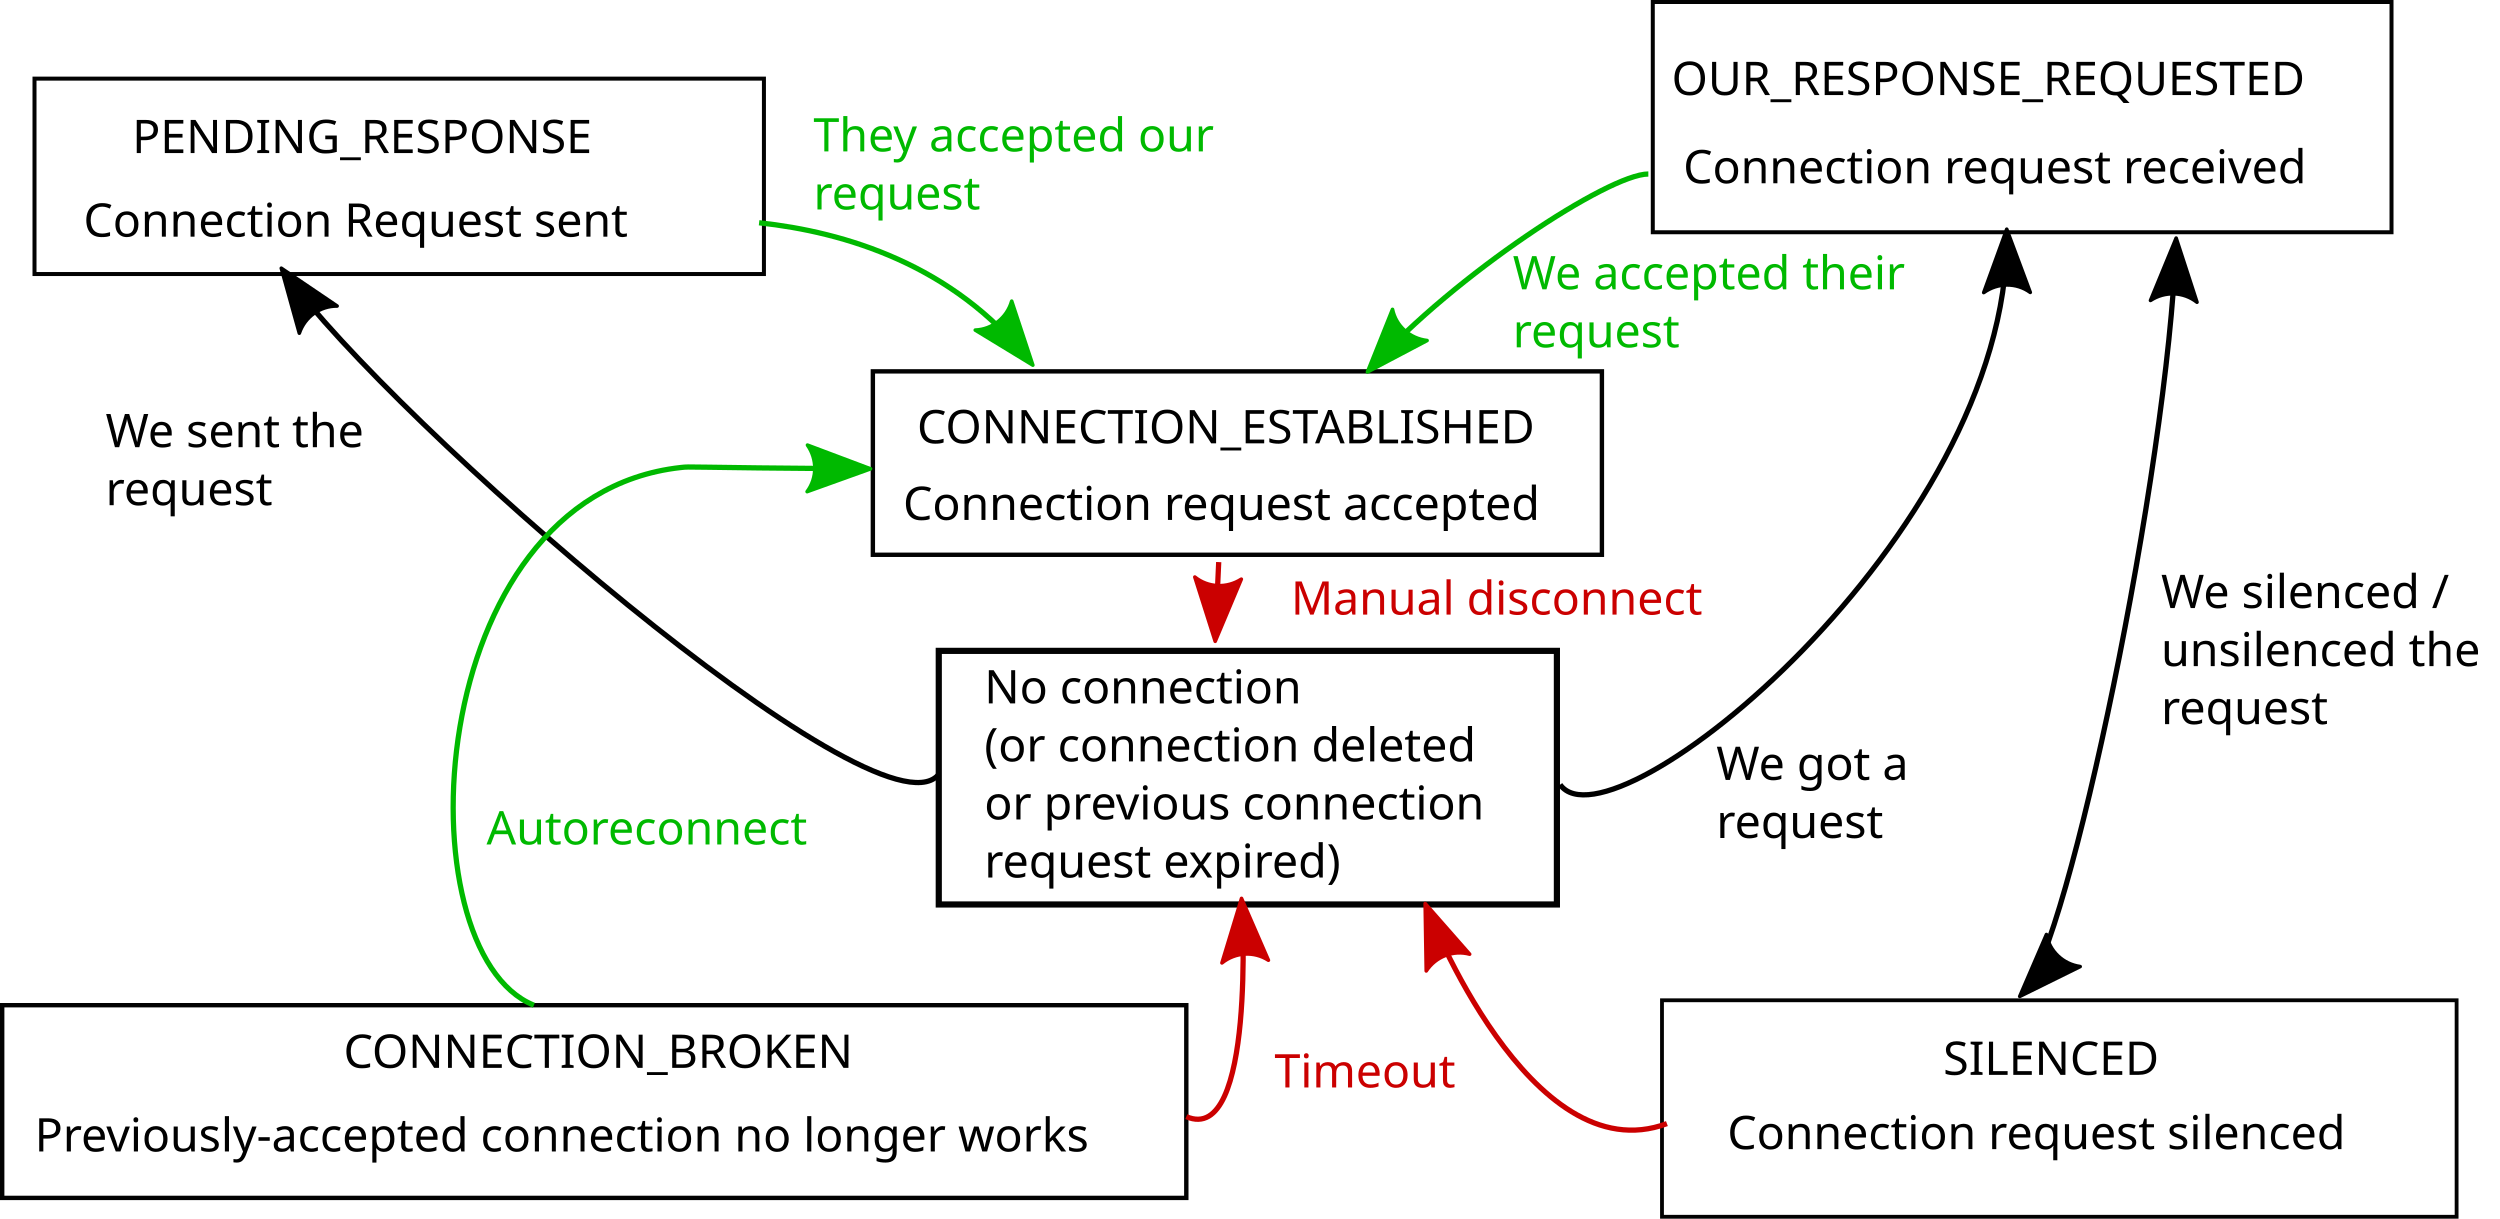
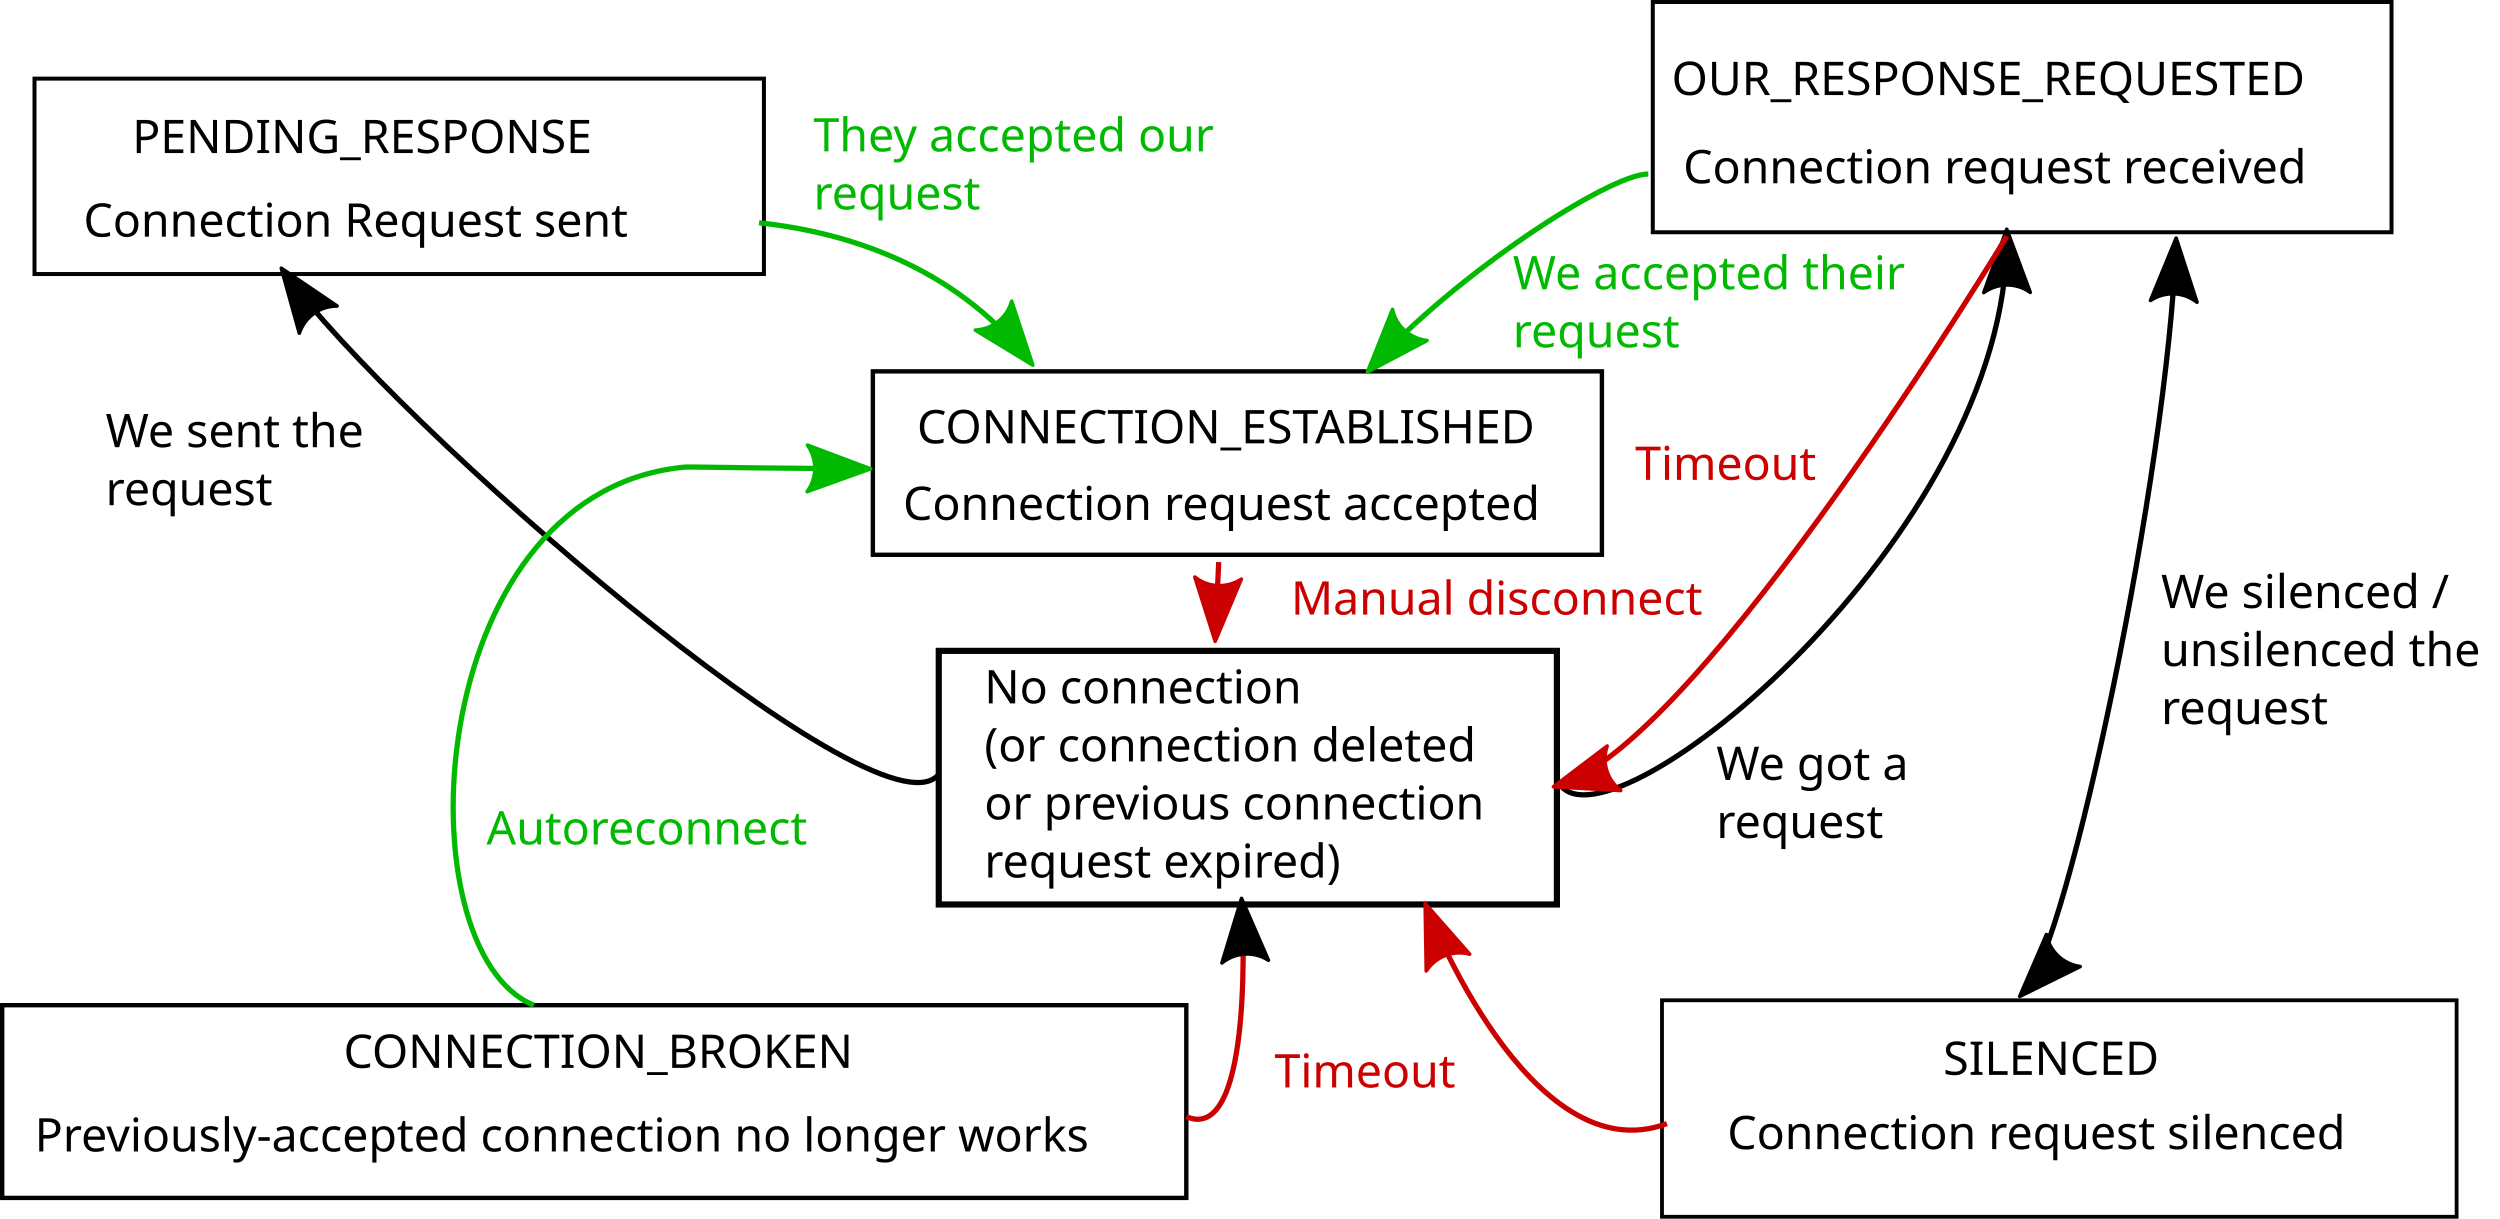
<svg xmlns="http://www.w3.org/2000/svg" width="284.892mm" height="138.877mm" viewBox="0 0 284.892 138.877" version="1.1" id="svg8">
  <defs id="defs2">
+     <marker orient="auto" refY="0" refX="0" id="marker7381" style="overflow:visible">
+       <path id="path7379" style="fill:#cb0000;fill-opacity:1;fill-rule:evenodd;stroke:#cb0000;stroke-width:0.625;stroke-linejoin:round;stroke-opacity:1" d="M 8.719,4.034 -2.207,0.016 8.719,-4.002 c -1.745,2.372 -1.735,5.617 -6e-7,8.035 z" transform="matrix(-1.1,0,0,-1.1,-1.1,0)" />
+     </marker>
    <marker orient="auto" refY="0" refX="0" id="Arrow2Lstart" style="overflow:visible">
      <path id="path1030" style="fill:#000000;fill-opacity:1;fill-rule:evenodd;stroke:#000000;stroke-width:0.625;stroke-linejoin:round;stroke-opacity:1" d="M 8.719,4.034 -2.207,0.016 8.719,-4.002 c -1.745,2.372 -1.735,5.617 -6e-7,8.035 z" transform="matrix(1.1,0,0,1.1,1.1,0)" />
    </marker>
    <marker style="overflow:visible" id="marker2620" refX="0" refY="0" orient="auto">
      <path transform="matrix(-1.1,0,0,-1.1,-1.1,0)" d="M 8.719,4.034 -2.207,0.016 8.719,-4.002 c -1.745,2.372 -1.735,5.617 -6e-7,8.035 z" style="fill:#000000;fill-opacity:1;fill-rule:evenodd;stroke:#000000;stroke-width:0.625;stroke-linejoin:round;stroke-opacity:1" id="path2618" />
    </marker>
    <marker style="overflow:visible" id="marker2520" refX="0" refY="0" orient="auto">
      <path transform="matrix(-1.1,0,0,-1.1,-1.1,0)" d="M 8.719,4.034 -2.207,0.016 8.719,-4.002 c -1.745,2.372 -1.735,5.617 -6e-7,8.035 z" style="fill:#000000;fill-opacity:1;fill-rule:evenodd;stroke:#000000;stroke-width:0.625;stroke-linejoin:round;stroke-opacity:1" id="path2518" />
    </marker>
    <marker orient="auto" refY="0" refX="0" id="marker2330" style="overflow:visible">
      <path id="path2328" style="fill:#000000;fill-opacity:1;fill-rule:evenodd;stroke:#000000;stroke-width:0.625;stroke-linejoin:round;stroke-opacity:1" d="M 8.719,4.034 -2.207,0.016 8.719,-4.002 c -1.745,2.372 -1.735,5.617 -6e-7,8.035 z" transform="matrix(-1.1,0,0,-1.1,-1.1,0)" />
    </marker>
    <marker style="overflow:visible" id="marker2188" refX="0" refY="0" orient="auto">
-       <path transform="matrix(-1.1,0,0,-1.1,-1.1,0)" d="M 8.719,4.034 -2.207,0.016 8.719,-4.002 c -1.745,2.372 -1.735,5.617 -6e-7,8.035 z" style="fill:#cb0000;fill-opacity:1;fill-rule:evenodd;stroke:#cb0000;stroke-width:0.625;stroke-linejoin:round;stroke-opacity:1" id="path2186" />
+       <path transform="matrix(-1.1,0,0,-1.1,-1.1,0)" d="M 8.719,4.034 -2.207,0.016 8.719,-4.002 c -1.745,2.372 -1.735,5.617 -6e-7,8.035 z" style="fill:#000000;fill-opacity:1;fill-rule:evenodd;stroke:#000000;stroke-width:0.625;stroke-linejoin:round;stroke-opacity:1" id="path2186" />
    </marker>
    <marker style="overflow:visible" id="marker2100" refX="0" refY="0" orient="auto">
      <path transform="matrix(-1.1,0,0,-1.1,-1.1,0)" d="M 8.719,4.034 -2.207,0.016 8.719,-4.002 c -1.745,2.372 -1.735,5.617 -6e-7,8.035 z" style="fill:#cb0000;fill-opacity:1;fill-rule:evenodd;stroke:#cb0000;stroke-width:0.625;stroke-linejoin:round;stroke-opacity:1" id="path2098" />
    </marker>
    <marker orient="auto" refY="0" refX="0" id="marker2012" style="overflow:visible">
      <path id="path2010" style="fill:#cb0000;fill-opacity:1;fill-rule:evenodd;stroke:#cb0000;stroke-width:0.625;stroke-linejoin:round;stroke-opacity:1" d="M 8.719,4.034 -2.207,0.016 8.719,-4.002 c -1.745,2.372 -1.735,5.617 -6e-7,8.035 z" transform="matrix(-1.1,0,0,-1.1,-1.1,0)" />
    </marker>
    <marker style="overflow:visible" id="marker1908" refX="0" refY="0" orient="auto">
      <path transform="matrix(-1.1,0,0,-1.1,-1.1,0)" d="M 8.719,4.034 -2.207,0.016 8.719,-4.002 c -1.745,2.372 -1.735,5.617 -6e-7,8.035 z" style="fill:#00b900;fill-opacity:1;fill-rule:evenodd;stroke:#00b900;stroke-width:0.625;stroke-linejoin:round;stroke-opacity:1" id="path1906" />
    </marker>
    <marker style="overflow:visible" id="marker1832" refX="0" refY="0" orient="auto">
      <path transform="matrix(-1.1,0,0,-1.1,-1.1,0)" d="M 8.719,4.034 -2.207,0.016 8.719,-4.002 c -1.745,2.372 -1.735,5.617 -6e-7,8.035 z" style="fill:#00b900;fill-opacity:1;fill-rule:evenodd;stroke:#00b900;stroke-width:0.625;stroke-linejoin:round;stroke-opacity:1" id="path1830" />
    </marker>
    <marker orient="auto" refY="0" refX="0" id="Arrow2Lend" style="overflow:visible">
      <path id="path1033" style="fill:#00b900;fill-opacity:1;fill-rule:evenodd;stroke:#00b900;stroke-width:0.625;stroke-linejoin:round;stroke-opacity:1" d="M 8.719,4.034 -2.207,0.016 8.719,-4.002 c -1.745,2.372 -1.735,5.617 -6e-7,8.035 z" transform="matrix(-1.1,0,0,-1.1,-1.1,0)" />
    </marker>
    <marker orient="auto" refY="0" refX="0" id="marker1646" style="overflow:visible">
      <path id="path1644" d="M 0,0 5,-5 -12.5,0 5,5 Z" style="fill:#000000;fill-opacity:1;fill-rule:evenodd;stroke:#000000;stroke-width:1pt;stroke-opacity:1" transform="matrix(-0.8,0,0,-0.8,-10,0)" />
    </marker>
    <marker style="overflow:visible" id="marker1466" refX="0" refY="0" orient="auto">
      <path transform="matrix(-0.8,0,0,-0.8,-10,0)" style="fill:#000000;fill-opacity:1;fill-rule:evenodd;stroke:#000000;stroke-width:1pt;stroke-opacity:1" d="M 0,0 5,-5 -12.5,0 5,5 Z" id="path1464" />
    </marker>
    <marker style="overflow:visible" id="marker1420" refX="0" refY="0" orient="auto">
      <path transform="matrix(-0.8,0,0,-0.8,-10,0)" style="fill:#000000;fill-opacity:1;fill-rule:evenodd;stroke:#000000;stroke-width:1pt;stroke-opacity:1" d="M 0,0 5,-5 -12.5,0 5,5 Z" id="path1418" />
    </marker>
    <marker style="overflow:visible" id="marker1380" refX="0" refY="0" orient="auto">
      <path transform="matrix(-0.8,0,0,-0.8,-10,0)" style="fill:#000000;fill-opacity:1;fill-rule:evenodd;stroke:#000000;stroke-width:1pt;stroke-opacity:1" d="M 0,0 5,-5 -12.5,0 5,5 Z" id="path1378" />
    </marker>
    <marker style="overflow:visible" id="marker1346" refX="0" refY="0" orient="auto">
      <path transform="matrix(-0.8,0,0,-0.8,-10,0)" style="fill:#000000;fill-opacity:1;fill-rule:evenodd;stroke:#000000;stroke-width:1pt;stroke-opacity:1" d="M 0,0 5,-5 -12.5,0 5,5 Z" id="path1344" />
    </marker>
    <marker style="overflow:visible" id="marker1318" refX="0" refY="0" orient="auto">
      <path transform="matrix(-0.8,0,0,-0.8,-10,0)" style="fill:#000000;fill-opacity:1;fill-rule:evenodd;stroke:#000000;stroke-width:1pt;stroke-opacity:1" d="M 0,0 5,-5 -12.5,0 5,5 Z" id="path1316" />
    </marker>
    <marker style="overflow:visible" id="marker1296" refX="0" refY="0" orient="auto">
      <path transform="matrix(-0.8,0,0,-0.8,-10,0)" style="fill:#000000;fill-opacity:1;fill-rule:evenodd;stroke:#000000;stroke-width:1pt;stroke-opacity:1" d="M 0,0 5,-5 -12.5,0 5,5 Z" id="path1294" />
    </marker>
  </defs>
  <g id="layer1" transform="translate(-7.422917,-57.83125)">
    <g id="g862" transform="translate(-43.39169,113.5062)">
      <g id="g942" transform="translate(43.92083,-16.40417)">
        <rect style="opacity:0.99;fill:none;fill-opacity:1;stroke:#000000;stroke-width:0.704;stroke-miterlimit:4;stroke-dasharray:none;stroke-dashoffset:0;stroke-opacity:1" id="rect817" width="70.44" height="28.9" x="113.873" y="34.9" />
        <text xml:space="preserve" style="font-style:normal;font-variant:normal;font-weight:normal;font-stretch:normal;font-size:5.292px;line-height:1.25;font-family:sans-serif;-inkscape-font-specification:'sans-serif, Normal';font-variant-ligatures:normal;font-variant-caps:normal;font-variant-numeric:normal;font-feature-settings:normal;text-align:start;letter-spacing:0px;word-spacing:0px;writing-mode:lr-tb;text-anchor:start;fill:#000000;fill-opacity:1;stroke:none;stroke-width:0.265" x="119.062" y="40.883" id="text821">
          <tspan id="tspan819" x="119.062" y="40.883" style="stroke-width:0.265">No connection </tspan>
          <tspan id="tspan926" x="119.062" y="47.498" style="stroke-width:0.265">(or connection deleted </tspan>
          <tspan id="tspan930" x="119.062" y="54.112" style="stroke-width:0.265">or previous connection </tspan>
          <tspan id="tspan934" x="119.062" y="60.727" style="stroke-width:0.265">request expired)</tspan>
        </text>
      </g>
    </g>
    <g id="g984">
      <g transform="translate(3.439583,7.9375)" id="g918">
        <text xml:space="preserve" style="font-style:normal;font-variant:normal;font-weight:normal;font-stretch:normal;font-size:5.292px;line-height:1.25;font-family:sans-serif;-inkscape-font-specification:'sans-serif, Normal';font-variant-ligatures:normal;font-variant-caps:normal;font-variant-numeric:normal;font-feature-settings:normal;text-align:start;letter-spacing:0px;word-spacing:0px;writing-mode:lr-tb;text-anchor:start;fill:#000000;fill-opacity:1;stroke:none;stroke-width:0.265" x="13.494" y="76.867" id="text825">
          <tspan id="tspan823" x="13.494" y="76.867" style="stroke-width:0.265">Connection Request sent</tspan>
        </text>
        <text xml:space="preserve" style="font-style:normal;font-variant:normal;font-weight:normal;font-stretch:normal;font-size:5.292px;line-height:1.25;font-family:sans-serif;-inkscape-font-specification:'sans-serif, Normal';font-variant-ligatures:normal;font-variant-caps:normal;font-variant-numeric:normal;font-feature-settings:normal;text-align:start;letter-spacing:0px;word-spacing:0px;writing-mode:lr-tb;text-anchor:start;fill:#000000;fill-opacity:1;stroke:none;stroke-width:0.265" x="19.05" y="67.342" id="text866">
          <tspan id="tspan864" x="19.05" y="67.342" style="stroke-width:0.265">PENDING_RESPONSE</tspan>
        </text>
      </g>
      <rect y="66.791" x="11.355" height="22.268" width="83.123" id="rect944" style="opacity:0.99;fill:none;fill-opacity:1;stroke:#000000;stroke-width:0.457;stroke-miterlimit:4;stroke-dasharray:none;stroke-dashoffset:0;stroke-opacity:1" />
    </g>
    <g id="g976" transform="translate(0,-6.35)">
      <g transform="translate(-0.5291667,11.90625)" id="g924">
        <text xml:space="preserve" style="font-style:normal;font-variant:normal;font-weight:normal;font-stretch:normal;font-size:5.292px;line-height:1.25;font-family:sans-serif;-inkscape-font-specification:'sans-serif, Normal';font-variant-ligatures:normal;font-variant-caps:normal;font-variant-numeric:normal;font-feature-settings:normal;text-align:start;letter-spacing:0px;word-spacing:0px;writing-mode:lr-tb;text-anchor:start;fill:#000000;fill-opacity:1;stroke:none;stroke-width:0.265" x="199.76" y="73.163" id="text829">
          <tspan id="tspan827" x="199.76" y="73.163" style="stroke-width:0.265">Connection request received</tspan>
        </text>
        <text xml:space="preserve" style="font-style:normal;font-variant:normal;font-weight:normal;font-stretch:normal;font-size:5.292px;line-height:1.25;font-family:sans-serif;-inkscape-font-specification:'sans-serif, Normal';font-variant-ligatures:normal;font-variant-caps:normal;font-variant-numeric:normal;font-feature-settings:normal;text-align:start;letter-spacing:0px;word-spacing:0px;writing-mode:lr-tb;text-anchor:start;fill:#000000;fill-opacity:1;stroke:none;stroke-width:0.265" x="198.437" y="63.108" id="text870">
          <tspan id="tspan868" x="198.437" y="63.108" style="stroke-width:0.265">OUR_RESPONSE_REQUESTED</tspan>
        </text>
      </g>
      <rect y="64.409" x="195.769" height="26.239" width="84.183" id="rect946" style="opacity:0.99;fill:none;fill-opacity:1;stroke:#000000;stroke-width:0.455;stroke-miterlimit:4;stroke-dasharray:none;stroke-dashoffset:0;stroke-opacity:1" />
    </g>
    <g id="g968" transform="translate(0.79375,30.69167)">
      <g id="g900">
        <text xml:space="preserve" style="font-style:normal;font-variant:normal;font-weight:normal;font-stretch:normal;font-size:5.292px;line-height:1.25;font-family:sans-serif;-inkscape-font-specification:'sans-serif, Normal';font-variant-ligatures:normal;font-variant-caps:normal;font-variant-numeric:normal;font-feature-settings:normal;text-align:start;letter-spacing:0px;word-spacing:0px;writing-mode:lr-tb;text-anchor:start;fill:#000000;fill-opacity:1;stroke:none;stroke-width:0.265" x="203.465" y="158.094" id="text841">
          <tspan id="tspan839" x="203.465" y="158.094" style="stroke-width:0.265">Connection request silenced</tspan>
        </text>
        <text xml:space="preserve" style="font-style:normal;font-variant:normal;font-weight:normal;font-stretch:normal;font-size:5.292px;line-height:1.25;font-family:sans-serif;-inkscape-font-specification:'sans-serif, Normal';font-variant-ligatures:normal;font-variant-caps:normal;font-variant-numeric:normal;font-feature-settings:normal;text-align:start;letter-spacing:0px;word-spacing:0px;writing-mode:lr-tb;text-anchor:start;fill:#000000;fill-opacity:1;stroke:none;stroke-width:0.265" x="228.07" y="149.627" id="text874">
          <tspan id="tspan872" x="228.07" y="149.627" style="stroke-width:0.265">SILENCED</tspan>
        </text>
      </g>
      <rect y="141.128" x="196.024" height="24.671" width="90.552" id="rect948" style="opacity:0.99;fill:none;fill-opacity:1;stroke:#000000;stroke-width:0.435;stroke-miterlimit:4;stroke-dasharray:none;stroke-dashoffset:0;stroke-opacity:1" />
    </g>
    <g id="g960" transform="translate(-6.614583,-9.789583)">
      <g transform="translate(103.4521,-26.45833)" id="g912">
        <text xml:space="preserve" style="font-style:normal;font-variant:normal;font-weight:normal;font-stretch:normal;font-size:5.292px;line-height:1.25;font-family:sans-serif;-inkscape-font-specification:'sans-serif, Normal';font-variant-ligatures:normal;font-variant-caps:normal;font-variant-numeric:normal;font-feature-settings:normal;text-align:start;letter-spacing:0px;word-spacing:0px;writing-mode:lr-tb;text-anchor:start;fill:#000000;fill-opacity:1;stroke:none;stroke-width:0.265" x="13.494" y="153.331" id="text833">
          <tspan id="tspan831" x="13.494" y="153.331" style="stroke-width:0.265">Connection request accepted</tspan>
        </text>
        <text xml:space="preserve" style="font-style:normal;font-variant:normal;font-weight:normal;font-stretch:normal;font-size:5.292px;line-height:1.25;font-family:sans-serif;-inkscape-font-specification:'sans-serif, Normal';font-variant-ligatures:normal;font-variant-caps:normal;font-variant-numeric:normal;font-feature-settings:normal;text-align:start;letter-spacing:0px;word-spacing:0px;writing-mode:lr-tb;text-anchor:start;fill:#000000;fill-opacity:1;stroke:none;stroke-width:0.265" x="15.081" y="144.6" id="text878">
          <tspan id="tspan876" x="15.081" y="144.6" style="stroke-width:0.265">CONNECTION_ESTABLISHED</tspan>
        </text>
      </g>
      <rect y="109.94" x="113.506" height="20.902" width="83.079" id="rect950" style="opacity:0.99;fill:none;fill-opacity:1;stroke:#000000;stroke-width:0.5;stroke-miterlimit:4;stroke-dasharray:none;stroke-dashoffset:0;stroke-opacity:1" />
    </g>
    <g id="g992" transform="translate(-1.5875,22.225)">
      <g transform="translate(5.027083,-39.95208)" id="g906">
        <text xml:space="preserve" style="font-style:normal;font-variant:normal;font-weight:normal;font-stretch:normal;font-size:5.292px;line-height:1.25;font-family:sans-serif;-inkscape-font-specification:'sans-serif, Normal';font-variant-ligatures:normal;font-variant-caps:normal;font-variant-numeric:normal;font-feature-settings:normal;text-align:start;letter-spacing:0px;word-spacing:0px;writing-mode:lr-tb;text-anchor:start;fill:#000000;fill-opacity:1;stroke:none;stroke-width:0.265" x="7.937" y="206.777" id="text882">
          <tspan id="tspan880" x="7.937" y="206.777" style="stroke-width:0.265">Previously-accepted connection no longer works</tspan>
        </text>
        <text xml:space="preserve" style="font-style:normal;font-variant:normal;font-weight:normal;font-stretch:normal;font-size:5.292px;line-height:1.25;font-family:sans-serif;-inkscape-font-specification:'sans-serif, Normal';font-variant-ligatures:normal;font-variant-caps:normal;font-variant-numeric:normal;font-feature-settings:normal;text-align:start;letter-spacing:0px;word-spacing:0px;writing-mode:lr-tb;text-anchor:start;fill:#000000;fill-opacity:1;stroke:none;stroke-width:0.265" x="43.127" y="197.252" id="text886">
          <tspan id="tspan884" x="43.127" y="197.252" style="stroke-width:0.265">CONNECTION_BROKEN</tspan>
        </text>
      </g>
      <rect y="150.156" x="9.26" height="21.96" width="134.938" id="rect952" style="opacity:0.99;fill:none;fill-opacity:1;stroke:#000000;stroke-width:0.5;stroke-miterlimit:4;stroke-dasharray:none;stroke-dashoffset:0;stroke-opacity:1" />
    </g>
    <path style="fill:none;stroke:#000000;stroke-width:0.6;stroke-linecap:butt;stroke-linejoin:miter;stroke-miterlimit:4;stroke-dasharray:none;stroke-opacity:1;marker-end:url(#marker2620)" d="m 114.3,146.187 c -7.144,7.673 -62.341,-40.436 -74.348,-57.15" id="path994" />
    <path style="fill:none;stroke:#000000;stroke-width:0.6;stroke-linecap:butt;stroke-linejoin:miter;stroke-miterlimit:4;stroke-dasharray:none;stroke-opacity:1;marker-end:url(#marker2520)" d="m 185.208,147.246 c 5.821,8.202 51.05,-28.356 50.91,-62.498" id="path996" />
    <path style="fill:none;stroke:#cb0000;stroke-width:0.6;stroke-linecap:butt;stroke-linejoin:miter;stroke-miterlimit:4;stroke-dasharray:none;stroke-opacity:1;marker-end:url(#marker2188)" d="m 142.61,185.081 c 7.938,3.44 6.35,-24.077 6.35,-24.077" id="path998" />
    <path style="fill:none;stroke:#cb0000;stroke-width:0.6;stroke-linecap:butt;stroke-linejoin:miter;stroke-miterlimit:4;stroke-dasharray:none;stroke-opacity:1;marker-end:url(#marker2012)" d="m 197.379,185.875 c -15.61,5.821 -27.252,-24.342 -27.252,-24.342" id="path1000" />
    <path style="fill:none;stroke:#000000;stroke-width:0.6;stroke-linecap:butt;stroke-linejoin:miter;stroke-miterlimit:4;stroke-dasharray:none;stroke-opacity:1;marker-start:url(#Arrow2Lstart);marker-end:url(#marker2330)" d="m 238.125,170.794 c 5.027,-5.292 16.284,-59.279 17.265,-85.033" id="path1002" />
    <path style="fill:none;stroke:#00b900;stroke-width:0.6;stroke-linecap:butt;stroke-linejoin:miter;stroke-miterlimit:4;stroke-dasharray:none;stroke-opacity:1;marker-end:url(#Arrow2Lend)" d="m 93.927,83.217 c 9.79,1.058 22.086,4.781 30.692,15.61" id="path1006" />
    <path style="fill:none;stroke:#00b900;stroke-width:0.6;stroke-linecap:butt;stroke-linejoin:miter;stroke-miterlimit:4;stroke-dasharray:none;stroke-opacity:1;marker-end:url(#marker1832)" d="m 68.262,172.381 c -15.151,-6.109 -12.908,-57.98 16.729,-61.272 1.331,-0.148 0,0 20.842,0.154" id="path1008" />
    <path style="fill:none;stroke:#00b900;stroke-width:0.6;stroke-linecap:butt;stroke-linejoin:miter;stroke-miterlimit:4;stroke-dasharray:none;stroke-opacity:1;marker-end:url(#marker1908)" d="m 195.262,77.66 c -4.498,0 -22.067,11.505 -31.485,21.96" id="path1010" />
    <path style="fill:none;stroke:#cb0000;stroke-width:0.6;stroke-linecap:butt;stroke-linejoin:miter;stroke-miterlimit:4;stroke-dasharray:none;stroke-opacity:1;marker-end:url(#marker2100)" d="m 146.303,121.885 -0.374,8.232" id="path1636" />
    <text xml:space="preserve" style="font-style:normal;font-variant:normal;font-weight:normal;font-stretch:normal;font-size:5.292px;line-height:1.25;font-family:sans-serif;-inkscape-font-specification:'sans-serif, Normal';font-variant-ligatures:normal;font-variant-caps:normal;font-variant-numeric:normal;font-feature-settings:normal;text-align:start;letter-spacing:0px;word-spacing:0px;writing-mode:lr-tb;text-anchor:start;fill:#00b900;fill-opacity:1;stroke:none;stroke-width:0.265" x="62.862" y="154.064" id="text6134">
      <tspan id="tspan6132" x="62.862" y="154.064" style="fill:#00b900;fill-opacity:1;stroke-width:0.265">Autoreconnect</tspan>
    </text>
    <text xml:space="preserve" style="font-style:normal;font-variant:normal;font-weight:normal;font-stretch:normal;font-size:5.292px;line-height:1.25;font-family:sans-serif;-inkscape-font-specification:'sans-serif, Normal';font-variant-ligatures:normal;font-variant-caps:normal;font-variant-numeric:normal;font-feature-settings:normal;text-align:start;letter-spacing:0px;word-spacing:0px;writing-mode:lr-tb;text-anchor:start;fill:#cb0000;fill-opacity:1;stroke:none;stroke-width:0.265" x="152.664" y="181.753" id="text6138">
      <tspan id="tspan6136" x="152.664" y="181.753" style="fill:#cb0000;fill-opacity:1;stroke-width:0.265">Timeout</tspan>
    </text>
    <text xml:space="preserve" style="font-style:normal;font-variant:normal;font-weight:normal;font-stretch:normal;font-size:5.292px;line-height:1.25;font-family:sans-serif;-inkscape-font-specification:'sans-serif, Normal';font-variant-ligatures:normal;font-variant-caps:normal;font-variant-numeric:normal;font-feature-settings:normal;text-align:start;letter-spacing:0px;word-spacing:0px;writing-mode:lr-tb;text-anchor:start;fill:#cb0000;fill-opacity:1;stroke:none;stroke-width:0.265" x="154.535" y="127.872" id="text6142">
      <tspan id="tspan6140" x="154.535" y="127.872" style="fill:#cb0000;fill-opacity:1;stroke-width:0.265">Manual disconnect</tspan>
    </text>
    <text xml:space="preserve" style="font-style:normal;font-variant:normal;font-weight:normal;font-stretch:normal;font-size:5.292px;line-height:1.25;font-family:sans-serif;-inkscape-font-specification:'sans-serif, Normal';font-variant-ligatures:normal;font-variant-caps:normal;font-variant-numeric:normal;font-feature-settings:normal;text-align:start;letter-spacing:0px;word-spacing:0px;writing-mode:lr-tb;text-anchor:start;fill:#00b900;fill-opacity:1;stroke:none;stroke-width:0.265" x="100.125" y="75.086" id="text6146">
      <tspan id="tspan6144" x="100.125" y="75.086" style="fill:#00b900;fill-opacity:1;stroke-width:0.265">They accepted our</tspan>
      <tspan x="100.125" y="81.701" style="fill:#00b900;fill-opacity:1;stroke-width:0.265" id="tspan6718">request</tspan>
    </text>
    <text xml:space="preserve" style="font-style:normal;font-variant:normal;font-weight:normal;font-stretch:normal;font-size:5.292px;line-height:1.25;font-family:sans-serif;-inkscape-font-specification:'sans-serif, Normal';font-variant-ligatures:normal;font-variant-caps:normal;font-variant-numeric:normal;font-feature-settings:normal;text-align:start;letter-spacing:0px;word-spacing:0px;writing-mode:lr-tb;text-anchor:start;fill:#00b900;fill-opacity:1;stroke:none;stroke-width:0.265" x="179.813" y="90.802" id="text6150">
      <tspan id="tspan6148" x="179.813" y="90.802" style="fill:#00b900;fill-opacity:1;stroke-width:0.265">We accepted their</tspan>
      <tspan x="179.813" y="97.416" style="fill:#00b900;fill-opacity:1;stroke-width:0.265" id="tspan6720">request</tspan>
    </text>
    <text xml:space="preserve" style="font-style:normal;font-variant:normal;font-weight:normal;font-stretch:normal;font-size:5.292px;line-height:1.25;font-family:sans-serif;-inkscape-font-specification:'sans-serif, Normal';font-variant-ligatures:normal;font-variant-caps:normal;font-variant-numeric:normal;font-feature-settings:normal;text-align:start;letter-spacing:0px;word-spacing:0px;writing-mode:lr-tb;text-anchor:start;fill:#000000;fill-opacity:1;stroke:none;stroke-width:0.265" x="19.457" y="108.789" id="text6568">
      <tspan id="tspan6566" x="19.457" y="108.789" style="stroke-width:0.265">We sent the</tspan>
      <tspan x="19.457" y="115.403" style="stroke-width:0.265" id="tspan6570">request</tspan>
    </text>
    <text xml:space="preserve" style="font-style:normal;font-variant:normal;font-weight:normal;font-stretch:normal;font-size:5.292px;line-height:1.25;font-family:sans-serif;-inkscape-font-specification:'sans-serif, Normal';font-variant-ligatures:normal;font-variant-caps:normal;font-variant-numeric:normal;font-feature-settings:normal;text-align:start;letter-spacing:0px;word-spacing:0px;writing-mode:lr-tb;text-anchor:start;fill:#000000;fill-opacity:1;stroke:none;stroke-width:0.265" x="203.012" y="146.709" id="text6574">
      <tspan id="tspan6572" x="203.012" y="146.709" style="stroke-width:0.265">We got a</tspan>
      <tspan x="203.012" y="153.324" style="stroke-width:0.265" id="tspan6576">request</tspan>
    </text>
    <text xml:space="preserve" style="font-style:normal;font-variant:normal;font-weight:normal;font-stretch:normal;font-size:5.292px;line-height:1.25;font-family:sans-serif;-inkscape-font-specification:'sans-serif, Normal';font-variant-ligatures:normal;font-variant-caps:normal;font-variant-numeric:normal;font-feature-settings:normal;text-align:start;letter-spacing:0px;word-spacing:0px;writing-mode:lr-tb;text-anchor:start;fill:#000000;fill-opacity:1;stroke:none;stroke-width:0.265" x="253.692" y="127.123" id="text6580">
      <tspan x="253.692" y="127.123" style="stroke-width:0.265" id="tspan6582">We silenced / </tspan>
      <tspan x="253.692" y="133.738" style="stroke-width:0.265" id="tspan6586">unsilenced the</tspan>
      <tspan x="253.692" y="140.353" style="stroke-width:0.265" id="tspan6588">request</tspan>
    </text>
+     <path style="fill:none;stroke:#cb0000;stroke-width:0.6;stroke-linecap:butt;stroke-linejoin:miter;stroke-opacity:1;stroke-miterlimit:4;stroke-dasharray:none;marker-end:url(#marker7381)" d="m 236.118,84.748 c 0,0 -34.769,57.563 -50.91,62.498" id="path7371" />
+     <text xml:space="preserve" style="font-style:normal;font-variant:normal;font-weight:normal;font-stretch:normal;font-size:5.292px;line-height:1.25;font-family:sans-serif;-inkscape-font-specification:'sans-serif, Normal';font-variant-ligatures:normal;font-variant-caps:normal;font-variant-numeric:normal;font-feature-settings:normal;text-align:start;letter-spacing:0px;word-spacing:0px;writing-mode:lr-tb;text-anchor:start;fill:#cb0000;fill-opacity:1;stroke:none;stroke-width:0.265;" x="193.763" y="112.518" id="text7517">
+       <tspan id="tspan7515" x="193.763" y="112.518" style="stroke-width:0.265;fill:#cb0000;fill-opacity:1;">Timeout</tspan>
+     </text>
  </g>
</svg>
